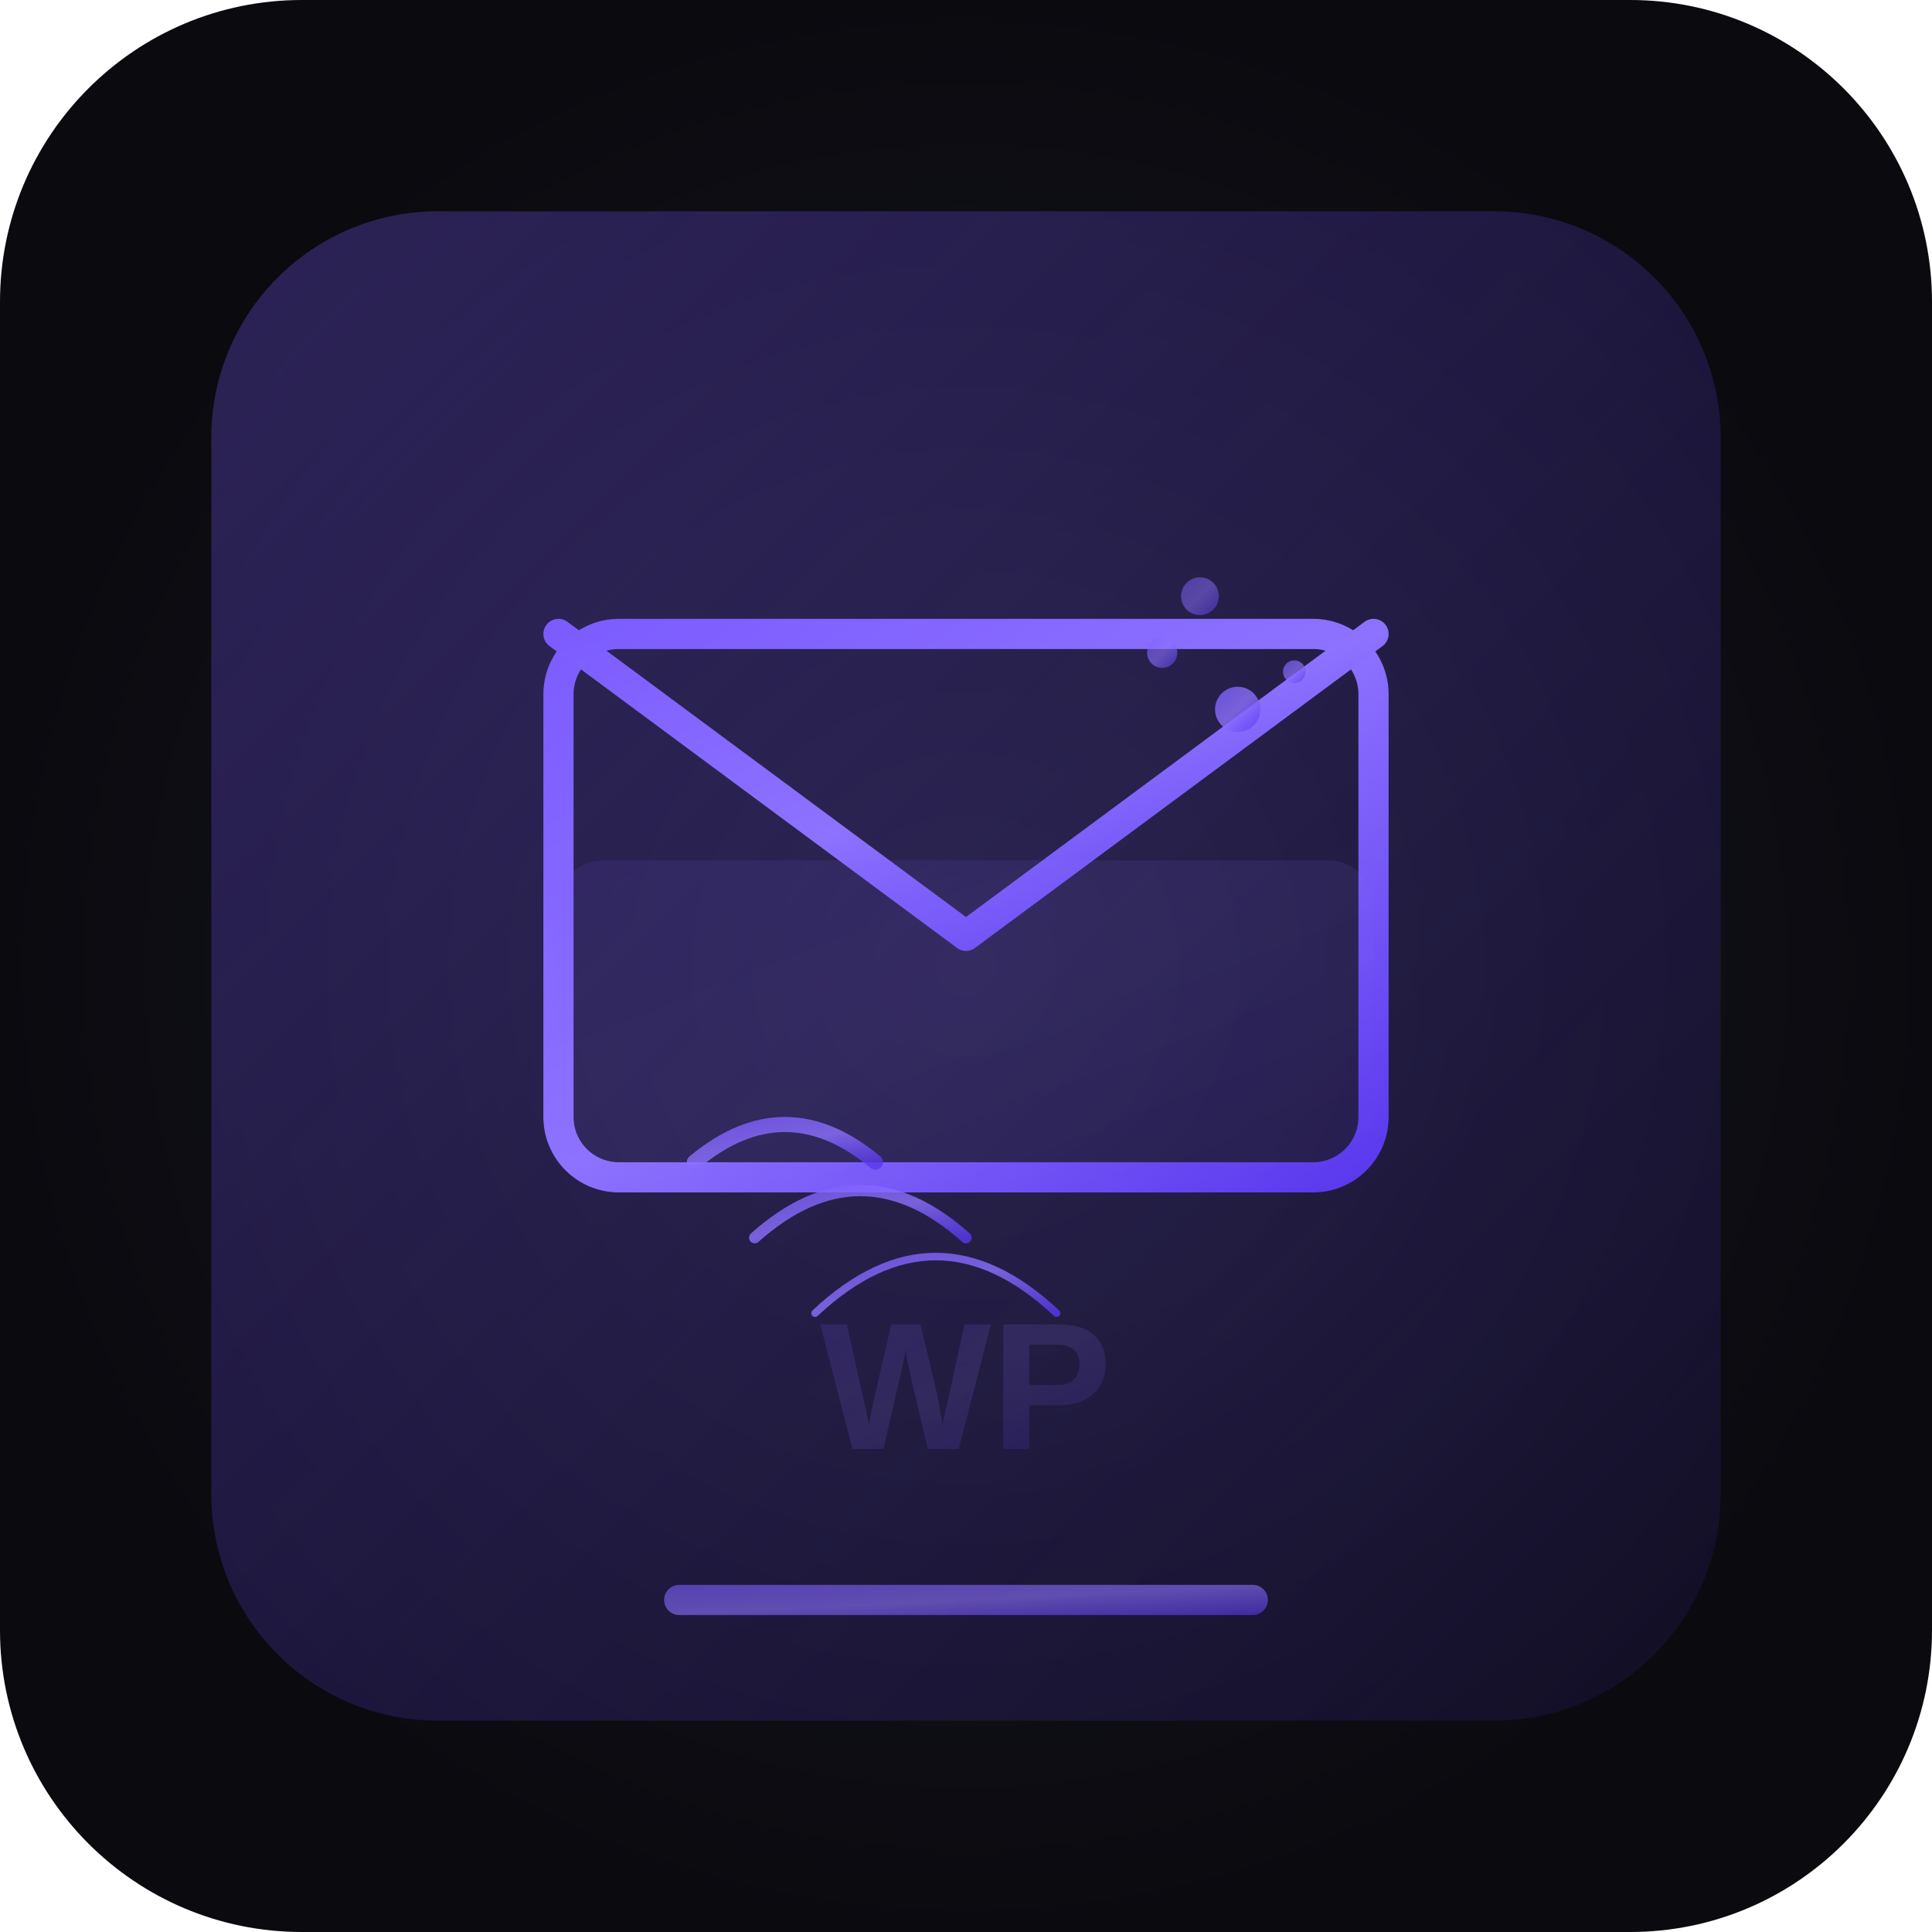
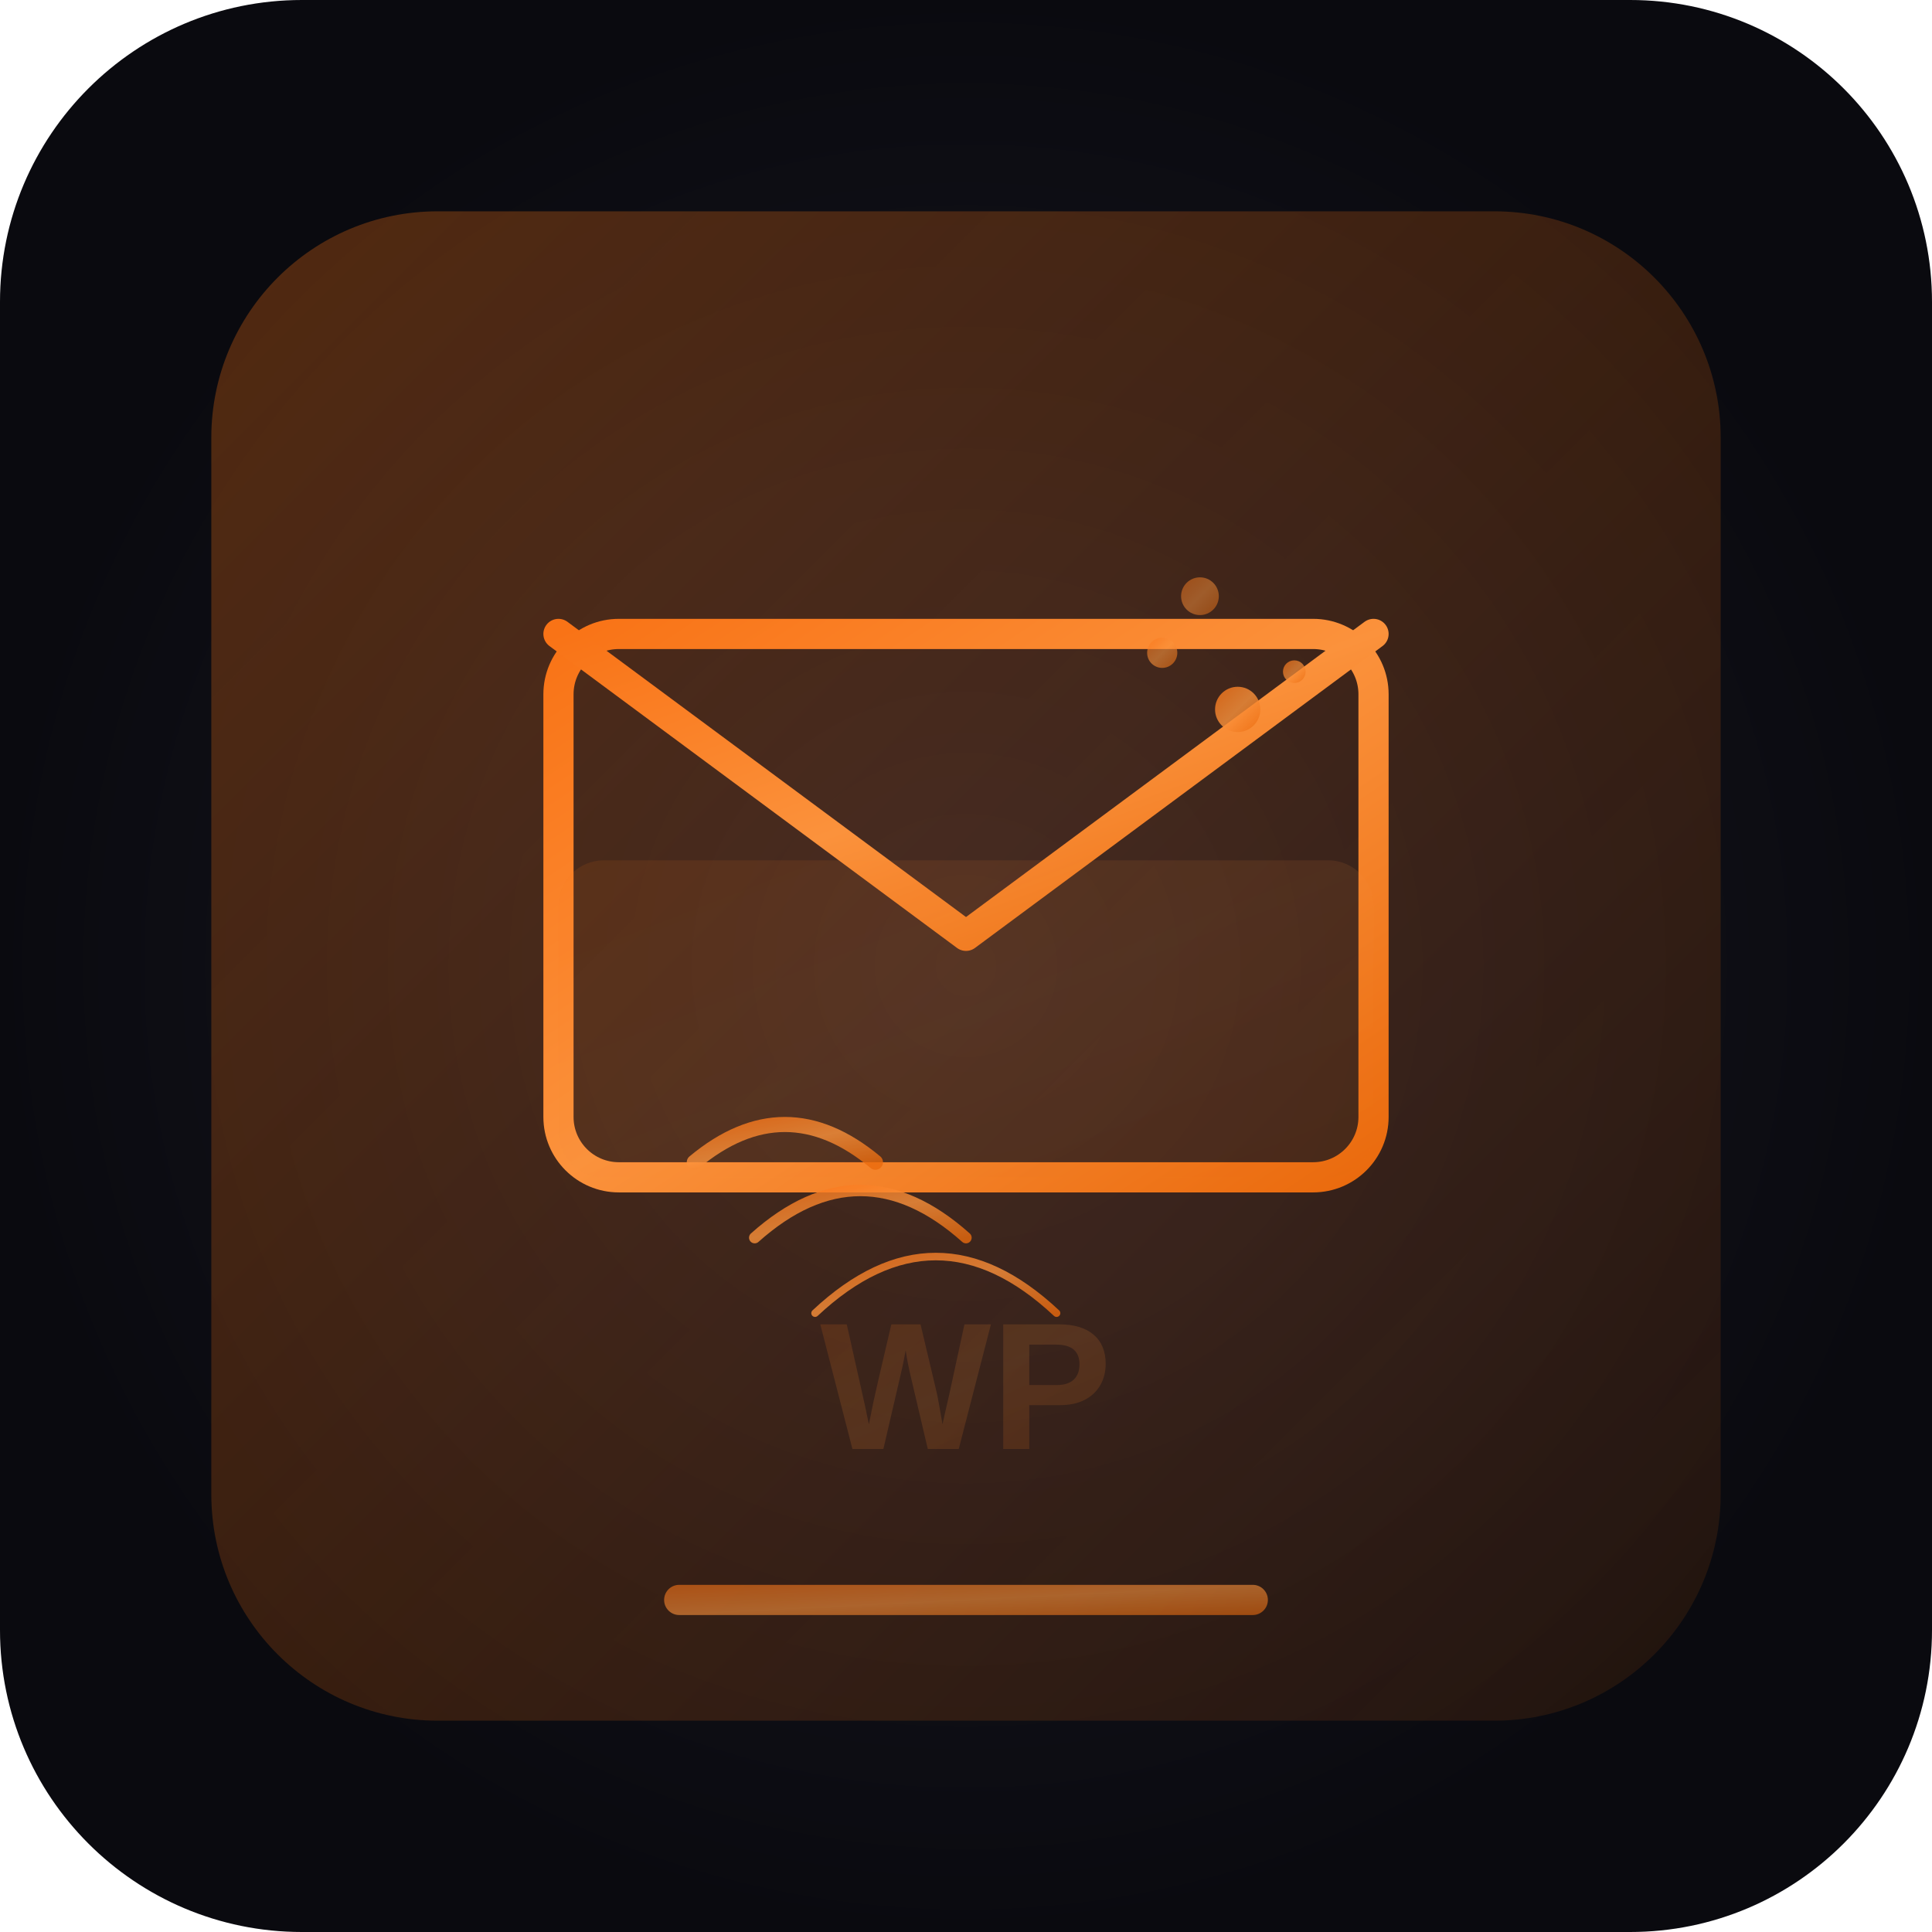
<svg xmlns="http://www.w3.org/2000/svg" viewBox="0 0 512 512" width="512" height="512">
  <defs>
    <linearGradient id="warm-grad" x1="0%" y1="0%" x2="100%" y2="100%">
-       <stop offset="0%" stop-color="#7C5CFF" />
-       <stop offset="50%" stop-color="#8D72FF" />
-       <stop offset="100%" stop-color="#5A38EE" />
+       <stop offset="0%" stop-color="#F97316" />
+       <stop offset="50%" stop-color="#FB923C" />
+       <stop offset="100%" stop-color="#EA6A0D" />
    </linearGradient>
    <linearGradient id="glow-grad" x1="0%" y1="0%" x2="100%" y2="100%">
-       <stop offset="0%" stop-color="#7C5CFF" stop-opacity="0.3" />
-       <stop offset="100%" stop-color="#5A38EE" stop-opacity="0.1" />
+       <stop offset="0%" stop-color="#F97316" stop-opacity="0.3" />
+       <stop offset="100%" stop-color="#EA6A0D" stop-opacity="0.1" />
    </linearGradient>
    <radialGradient id="bg-glow" cx="50%" cy="50%" r="50%">
      <stop offset="0%" stop-color="#1a1a26" />
      <stop offset="100%" stop-color="#0a0a0f" />
    </radialGradient>
  </defs>
  <rect width="512" height="512" rx="80" fill="url(#bg-glow)" />
  <rect x="56" y="56" width="400" height="400" rx="60" fill="url(#glow-grad)" />
  <g transform="translate(128, 128)">
    <rect x="20" y="40" width="216" height="144" rx="16" fill="none" stroke="url(#warm-grad)" stroke-width="8" />
    <path d="M20 40 L128 120 L236 40" fill="none" stroke="url(#warm-grad)" stroke-width="8" stroke-linecap="round" stroke-linejoin="round" />
    <rect x="20" y="100" width="216" height="84" rx="12" fill="url(#warm-grad)" fill-opacity="0.1" />
    <line x1="20" y1="100" x2="236" y2="100" stroke="url(#warm-grad)" stroke-width="8" stroke-linecap="round" />
    <g opacity="0.8">
      <path d="M56 180 Q80 160 104 180" stroke="url(#warm-grad)" stroke-width="4" fill="none" stroke-linecap="round" />
      <path d="M72 200 Q100 175 128 200" stroke="url(#warm-grad)" stroke-width="3" fill="none" stroke-linecap="round" />
      <path d="M88 220 Q120 190 152 220" stroke="url(#warm-grad)" stroke-width="2" fill="none" stroke-linecap="round" />
    </g>
    <g fill="url(#warm-grad)">
      <circle cx="200" cy="60" r="6" opacity="0.8" />
      <circle cx="180" cy="45" r="4" opacity="0.6" />
      <circle cx="215" cy="50" r="3" opacity="0.7" />
      <circle cx="190" cy="30" r="5" opacity="0.5" />
    </g>
  </g>
  <g transform="translate(256, 384)" opacity="0.15">
    <text x="0" y="0" text-anchor="middle" font-family="Arial, sans-serif" font-size="48" font-weight="bold" fill="url(#warm-grad)">WP</text>
  </g>
  <rect x="176" y="420" width="160" height="8" rx="4" fill="url(#warm-grad)" opacity="0.6" />
</svg>
